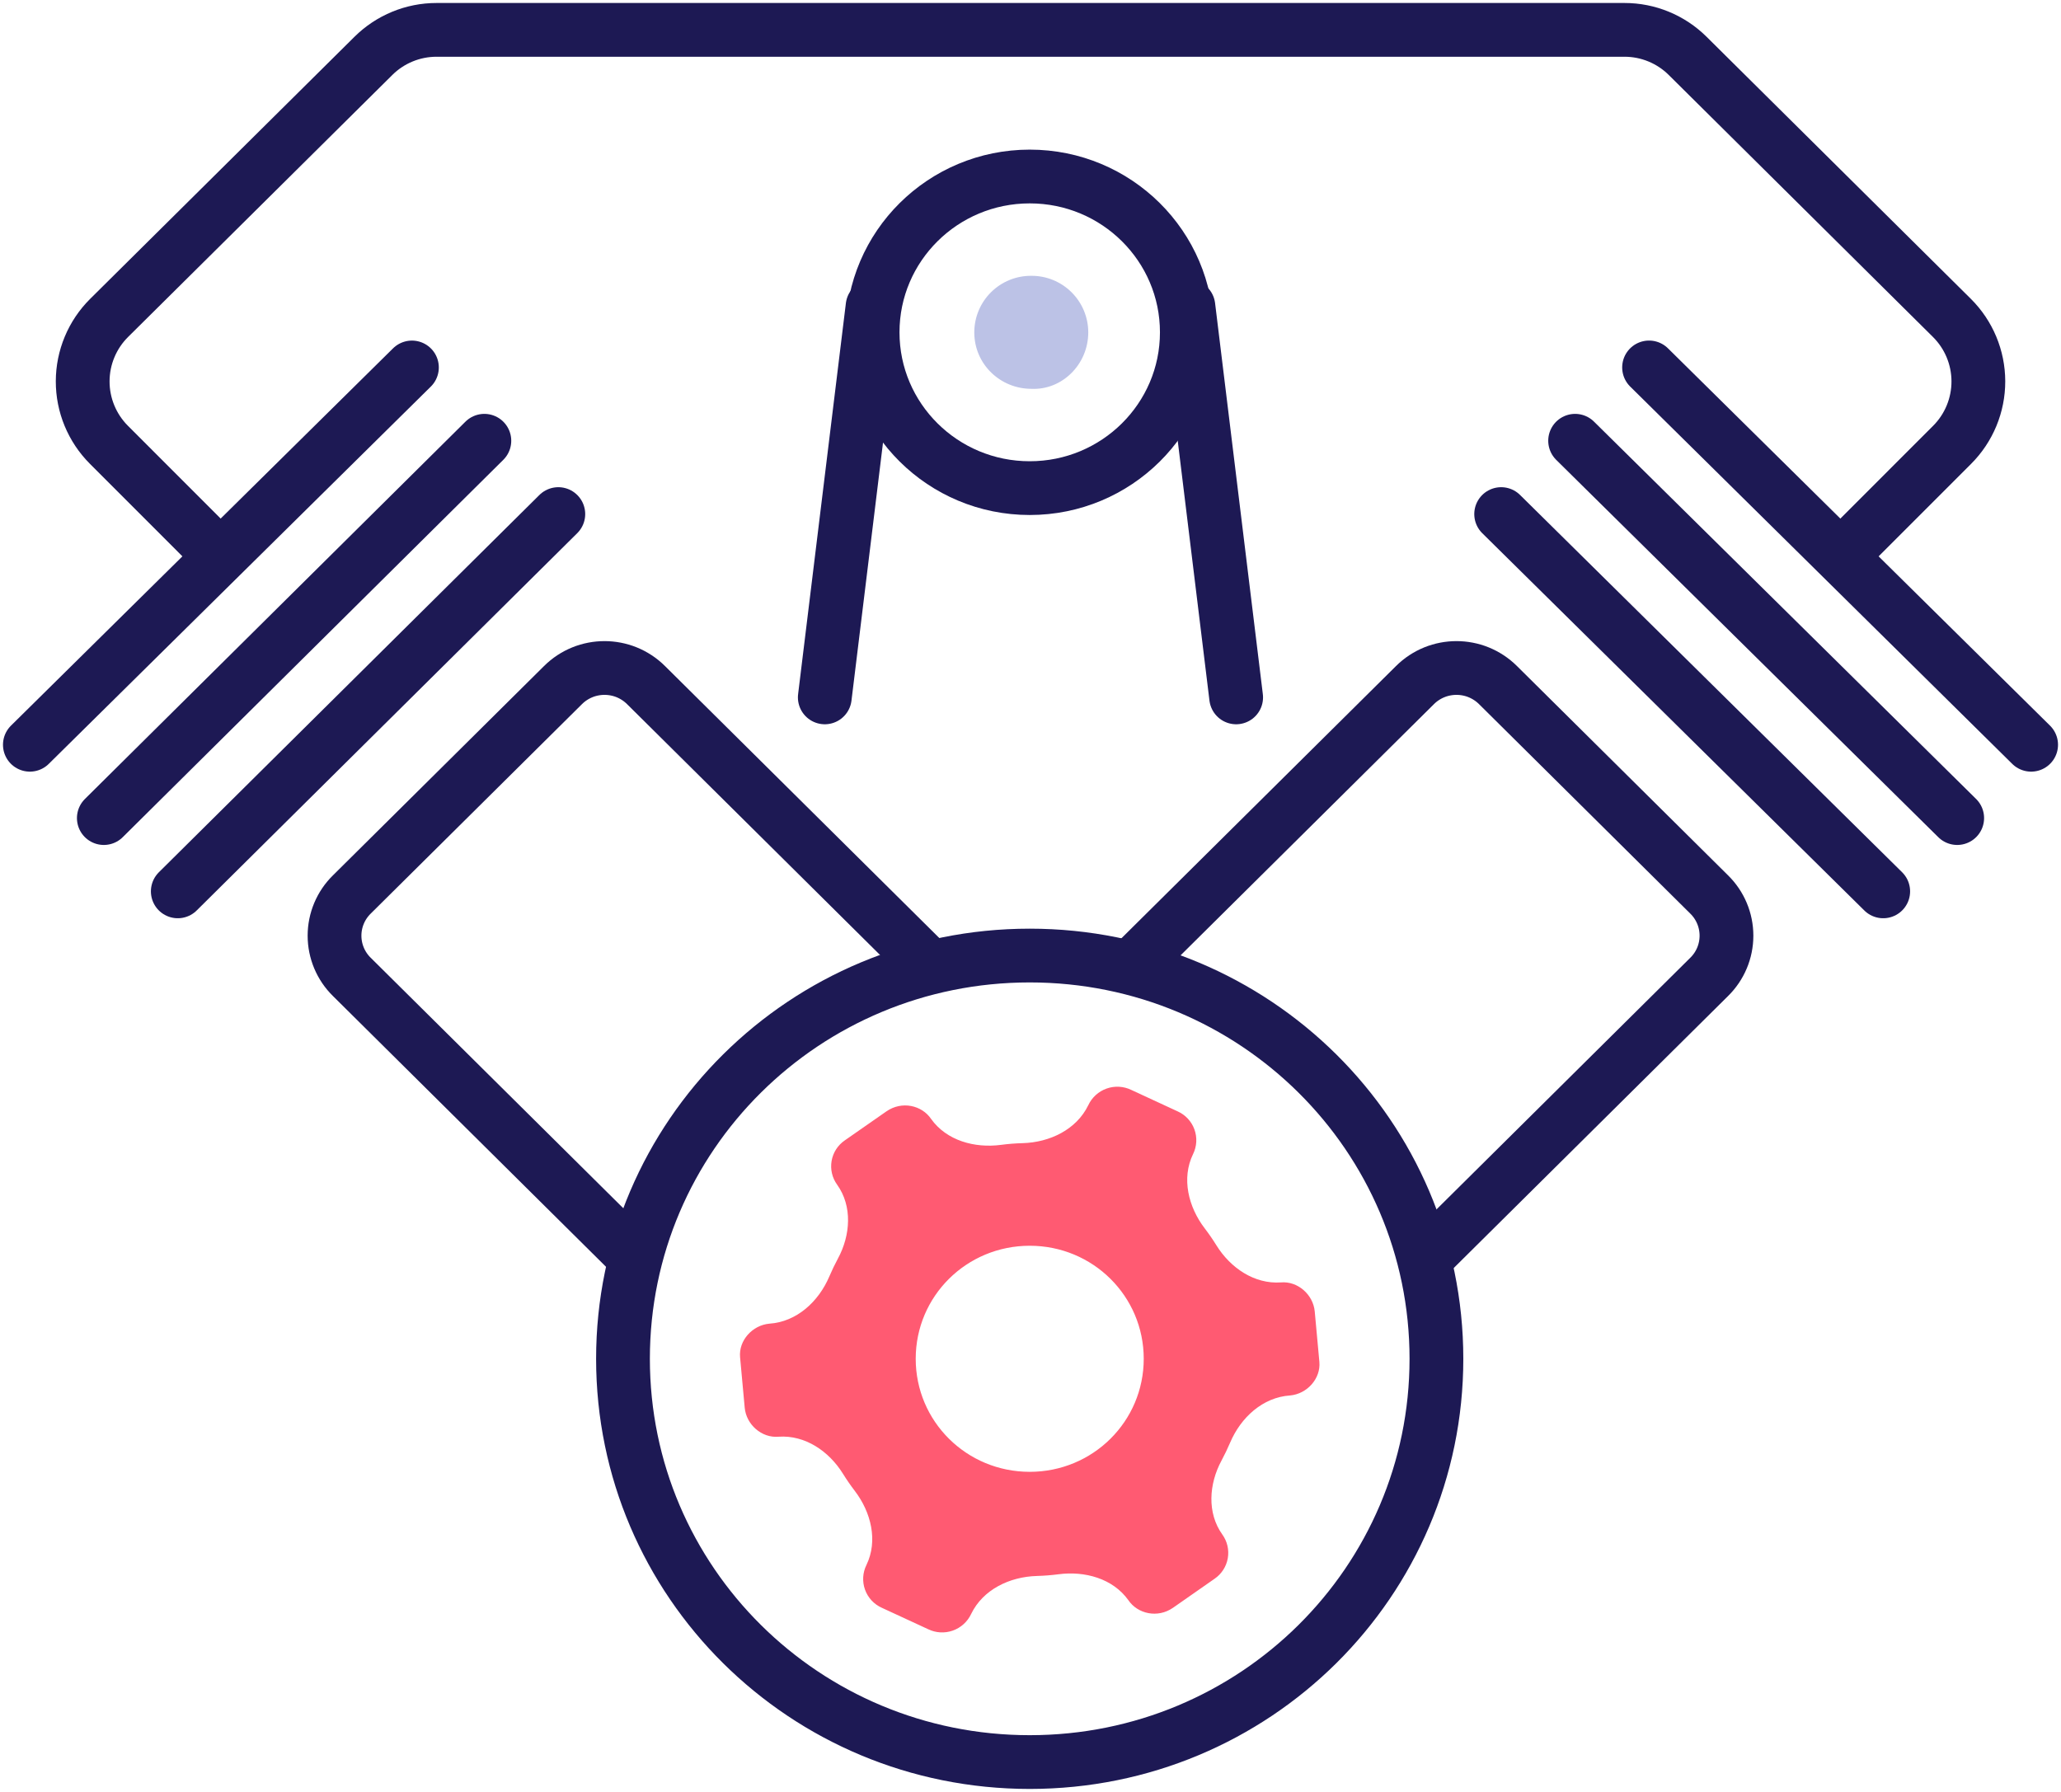
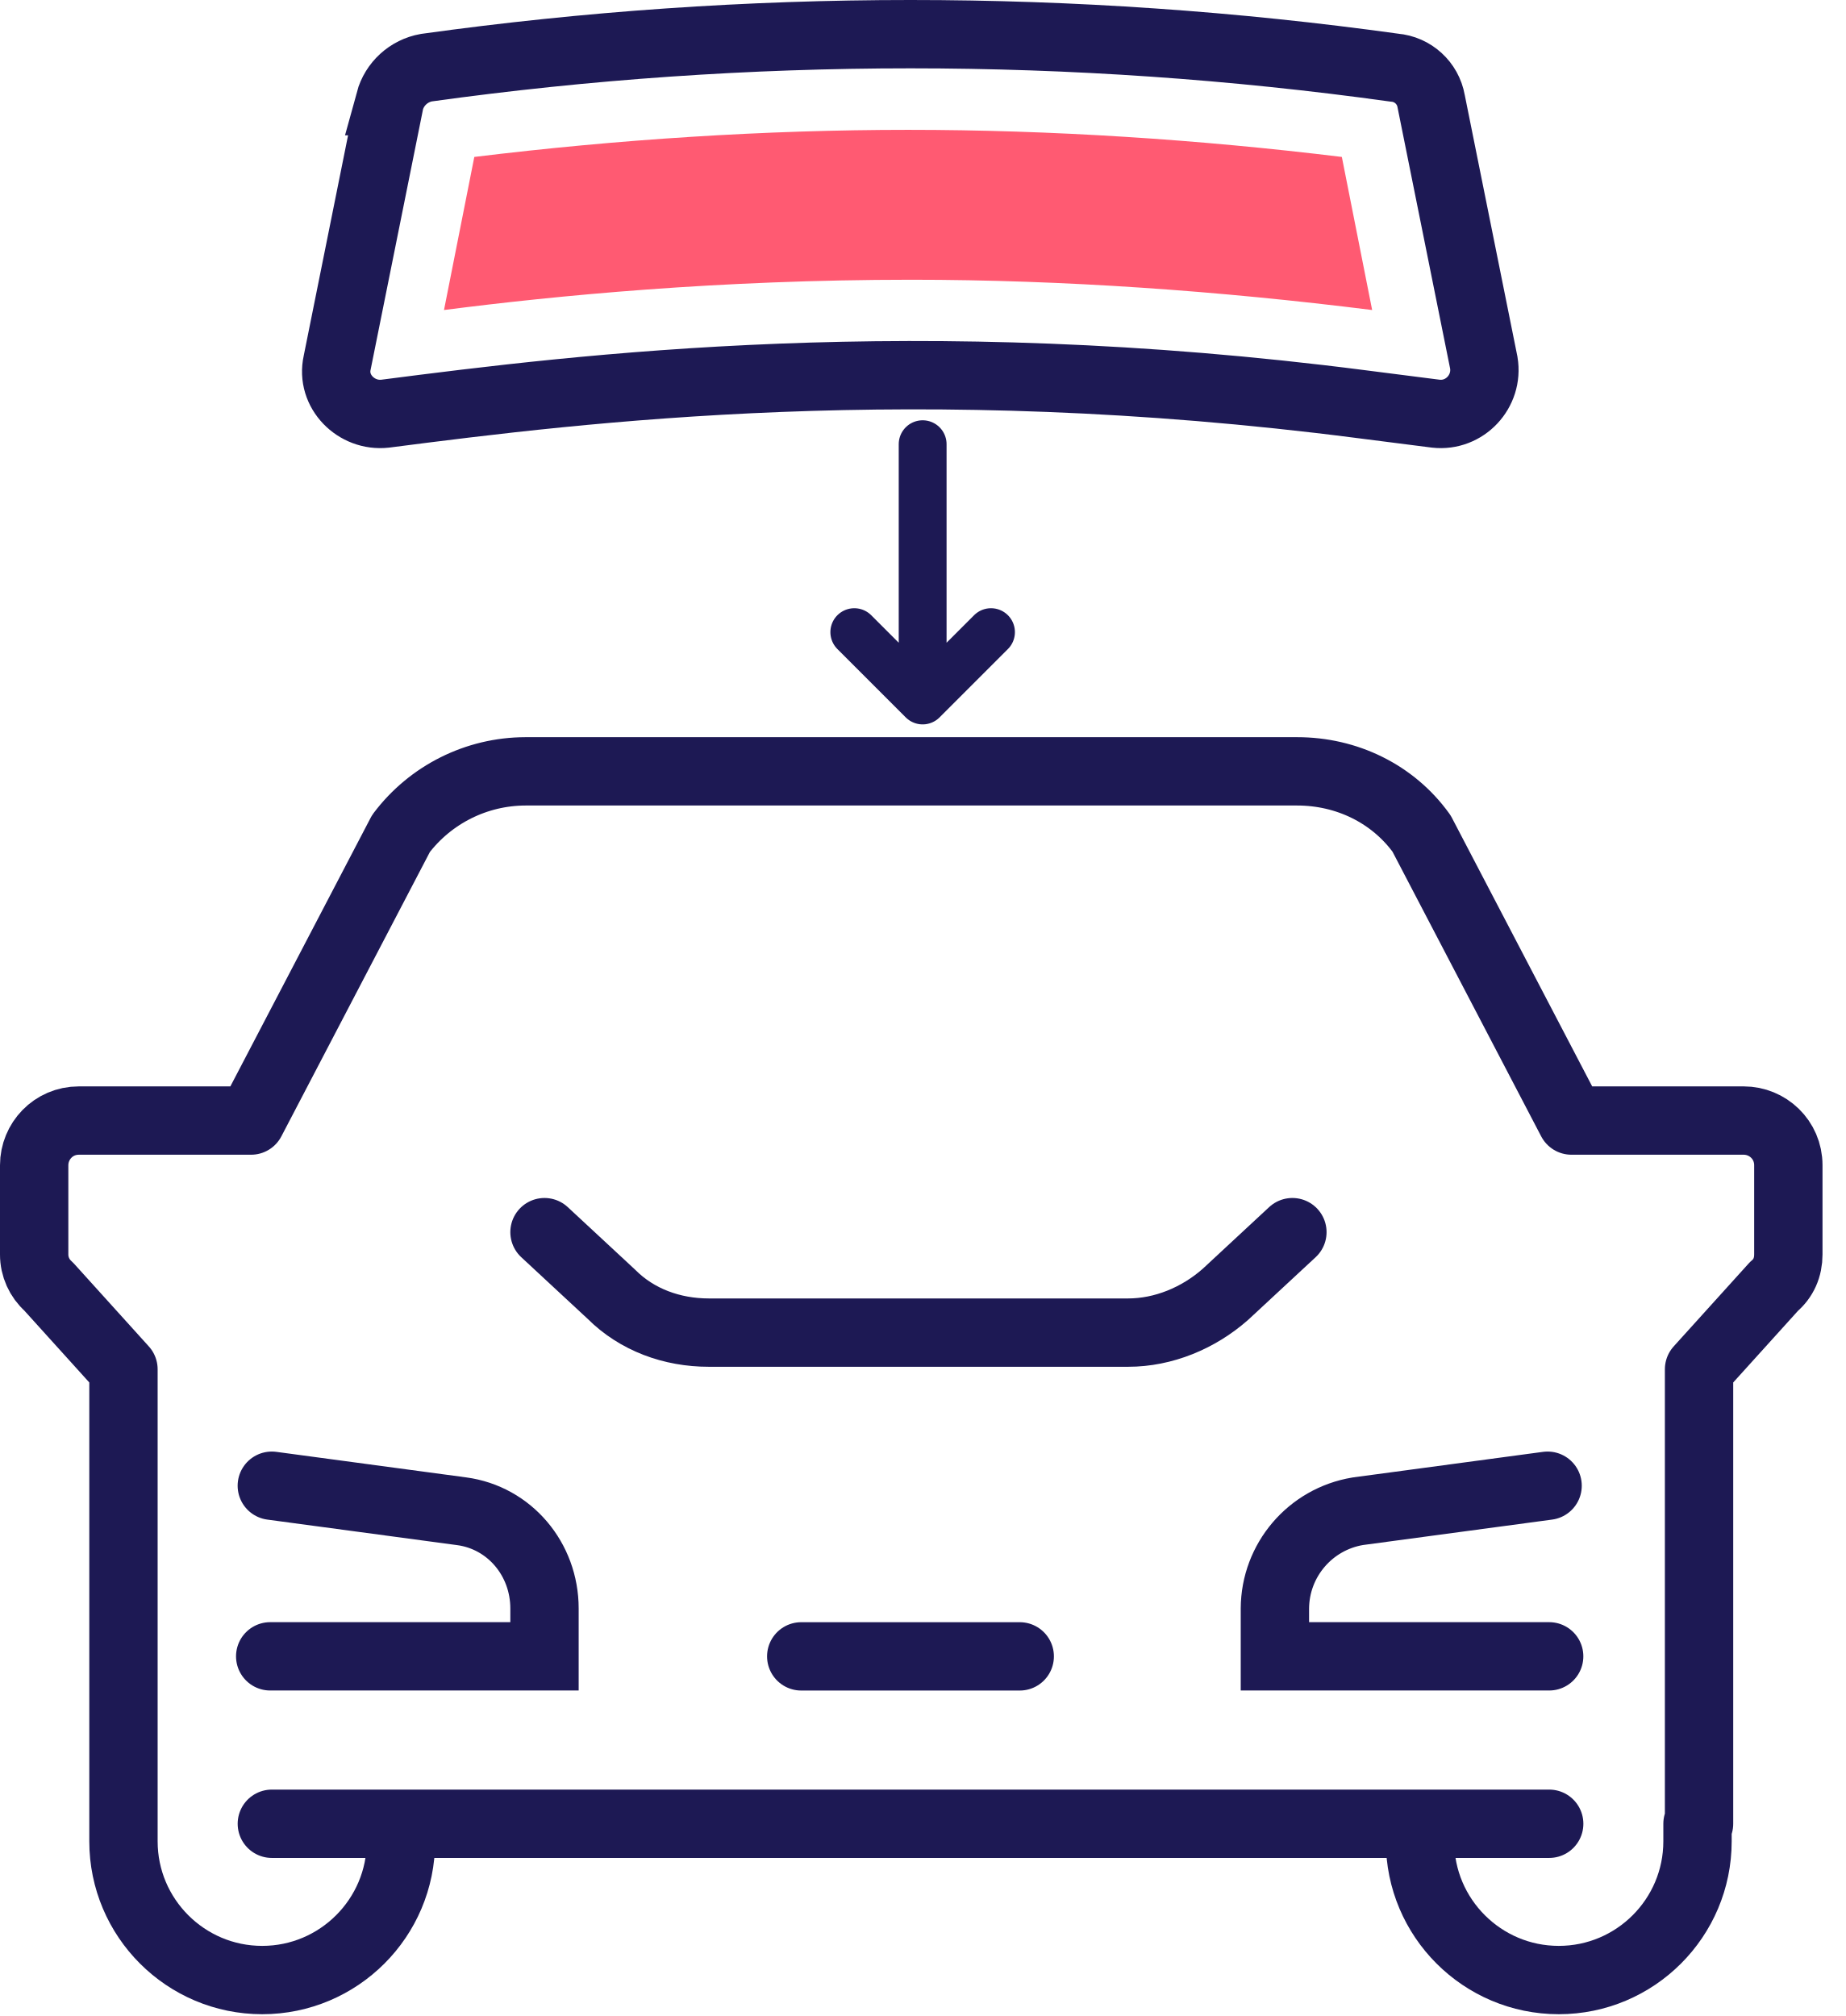
- <svg xmlns="http://www.w3.org/2000/svg" width="69" height="60" fill="none">
-   <path d="M48.09 45.497c0-7.467-6.086-13.502-13.616-13.502-7.53 0-13.617 6.035-13.617 13.502C20.857 52.965 26.943 59 34.474 59c7.53 0 13.616-6.035 13.616-13.503z" stroke="#1D1954" stroke-width="1.8" stroke-miterlimit="10" />
-   <path d="M44.016 43.912c-.052-.563-.568-1.023-1.135-.972-.888.06-1.686-.485-2.156-1.241a7.145 7.145 0 00-.393-.57c-.547-.715-.784-1.675-.39-2.485a1.056 1.056 0 00-.517-1.432l-1.547-.716a1.073 1.073 0 00-1.444.511c-.397.818-1.29 1.244-2.2 1.27a6.81 6.81 0 00-.723.057c-.883.116-1.82-.142-2.338-.867-.31-.46-.98-.613-1.496-.255l-1.393.971a1.05 1.05 0 00-.258 1.484c.516.721.449 1.69.029 2.47a7.289 7.289 0 00-.29.603c-.359.844-1.093 1.52-2.008 1.581-.567.051-1.032.563-.98 1.125l.155 1.688c.051.563.567 1.023 1.135.972.888-.06 1.686.485 2.155 1.241.123.198.254.388.393.57.548.715.785 1.675.392 2.485a1.056 1.056 0 00.515 1.432l1.548.716a1.073 1.073 0 001.444-.511c.397-.818 1.29-1.244 2.199-1.27a7.15 7.15 0 00.724-.057c.882-.116 1.82.142 2.338.866.31.46.98.614 1.496.256l1.392-.972a1.05 1.05 0 00.258-1.483c-.515-.721-.448-1.69-.028-2.471.106-.197.202-.398.29-.603.358-.843 1.093-1.52 2.008-1.58.567-.051 1.031-.563.98-1.125l-.155-1.688zm-9.542 5.37c-2.115 0-3.817-1.688-3.817-3.785 0-2.097 1.702-3.785 3.817-3.785s3.817 1.688 3.817 3.785c0 2.097-1.702 3.785-3.817 3.785z" fill="#FF5A72" />
-   <path d="M5.952 29.846l12.74-12.633M3.476 27.392l12.74-12.634M1 24.937l12.791-12.633m49.257 17.542L50.257 17.213m15.268 10.179L52.733 14.758M68 24.937L55.209 12.303" stroke="#1D1954" stroke-width="1.8" stroke-miterlimit="10" stroke-linecap="round" />
-   <path d="M61.605 18.645l3.75-3.751a3 3 0 00-.009-4.251L56.5 1.87A3 3 0 0054.387 1H14.615a3 3 0 00-2.113.87l-8.847 8.773a3 3 0 00-.009 4.25l3.75 3.752m23.777 13.759l-9.542-9.462a1.973 1.973 0 00-2.785 0l-7.066 7.007a1.933 1.933 0 000 2.762l9.541 9.462m26.357 0l9.542-9.462a1.933 1.933 0 000-2.762l-7.066-7.007a1.973 1.973 0 00-2.785 0l-9.542 9.462" stroke="#1D1954" stroke-width="1.8" stroke-miterlimit="10" />
-   <path d="M34.474 16.344c2.905 0 5.26-2.336 5.26-5.217S37.38 5.91 34.475 5.91c-2.906 0-5.261 2.336-5.261 5.217s2.355 5.217 5.26 5.217z" stroke="#1D1954" stroke-width="1.8" stroke-miterlimit="10" stroke-linecap="round" />
-   <path d="M36.434 11.127a1.896 1.896 0 00-1.908-1.892 1.895 1.895 0 00-1.908 1.892c0 1.074.877 1.892 1.908 1.892 1.031.051 1.908-.818 1.908-1.892z" fill="#BCC2E6" />
-   <path d="M39.786 10.258l1.599 13.093M29.213 10.258l-1.6 13.093" stroke="#1D1954" stroke-width="1.8" stroke-miterlimit="10" stroke-linecap="round" />
+ <svg xmlns="http://www.w3.org/2000/svg" width="54" height="59" fill="none">
+   <path d="M37.82 36.06l-1.96 1.82c-.793.7-1.82 1.12-2.846 1.12H20.74c-1.073 0-2.1-.373-2.846-1.12l-1.96-1.82" stroke="#1D1954" stroke-width="2" stroke-miterlimit="10" stroke-linecap="round" stroke-linejoin="round" />
+   <path d="M45.334 48.474h-8.026v-1.4a2.9 2.9 0 012.426-2.846l5.554-.747m-37.334 0l5.553.747c1.4.186 2.427 1.4 2.427 2.846v1.4H7.907" stroke="#1D1954" stroke-width="2" stroke-miterlimit="10" stroke-linecap="round" />
+   <path d="M3.613 40.075v13.3m0-13.301L1.42 37.648a1.244 1.244 0 01-.42-.934v-2.613c0-.7.56-1.307 1.307-1.307h5.04l4.387-8.4a4.575 4.575 0 013.64-1.82H37.96c1.447 0 2.8.653 3.64 1.82l4.387 8.4h5.04c.7 0 1.306.56 1.306 1.307v2.613c0 .374-.14.7-.42.934l-2.193 2.426v13.3m-8.165 0v.514c0 2.24 1.82 4.06 4.06 4.06 2.24 0 4.06-1.82 4.06-4.06v-.514m-37.942 0v.514c0 2.24-1.82 4.06-4.06 4.06-2.24 0-4.06-1.82-4.06-4.06v-.514m41.722 0H7.955m15.492-4.899h6.394" stroke="#1D1954" stroke-width="2" stroke-miterlimit="10" stroke-linecap="round" stroke-linejoin="round" />
+   <path d="M11.407 2.96l-1.54 7.654c-.187.84.56 1.586 1.4 1.493 5.787-.747 15.54-1.96 28.56-.28l2.194.28c.84.093 1.54-.653 1.4-1.493L41.88 2.96a1.192 1.192 0 00-1.074-.98 102.84 102.84 0 00-28.327 0 1.359 1.359 0 00-1.073.98z" stroke="#1D1954" stroke-width="2" stroke-miterlimit="10" stroke-linecap="round" />
+   <path d="M40.154 9.073c-4.48-.56-9.007-.886-13.487-.886-5.647 0-10.407.466-13.674.886l.887-4.48c4.2-.513 8.493-.793 12.693-.793 4.2 0 8.494.28 12.694.793l.887 4.48z" fill="#FF5A72" />
+   <path d="M27 13v7.5m0 0l-2-2m2 2l2-2" stroke="#1D1954" stroke-width="1.4" stroke-linecap="round" />
</svg>
